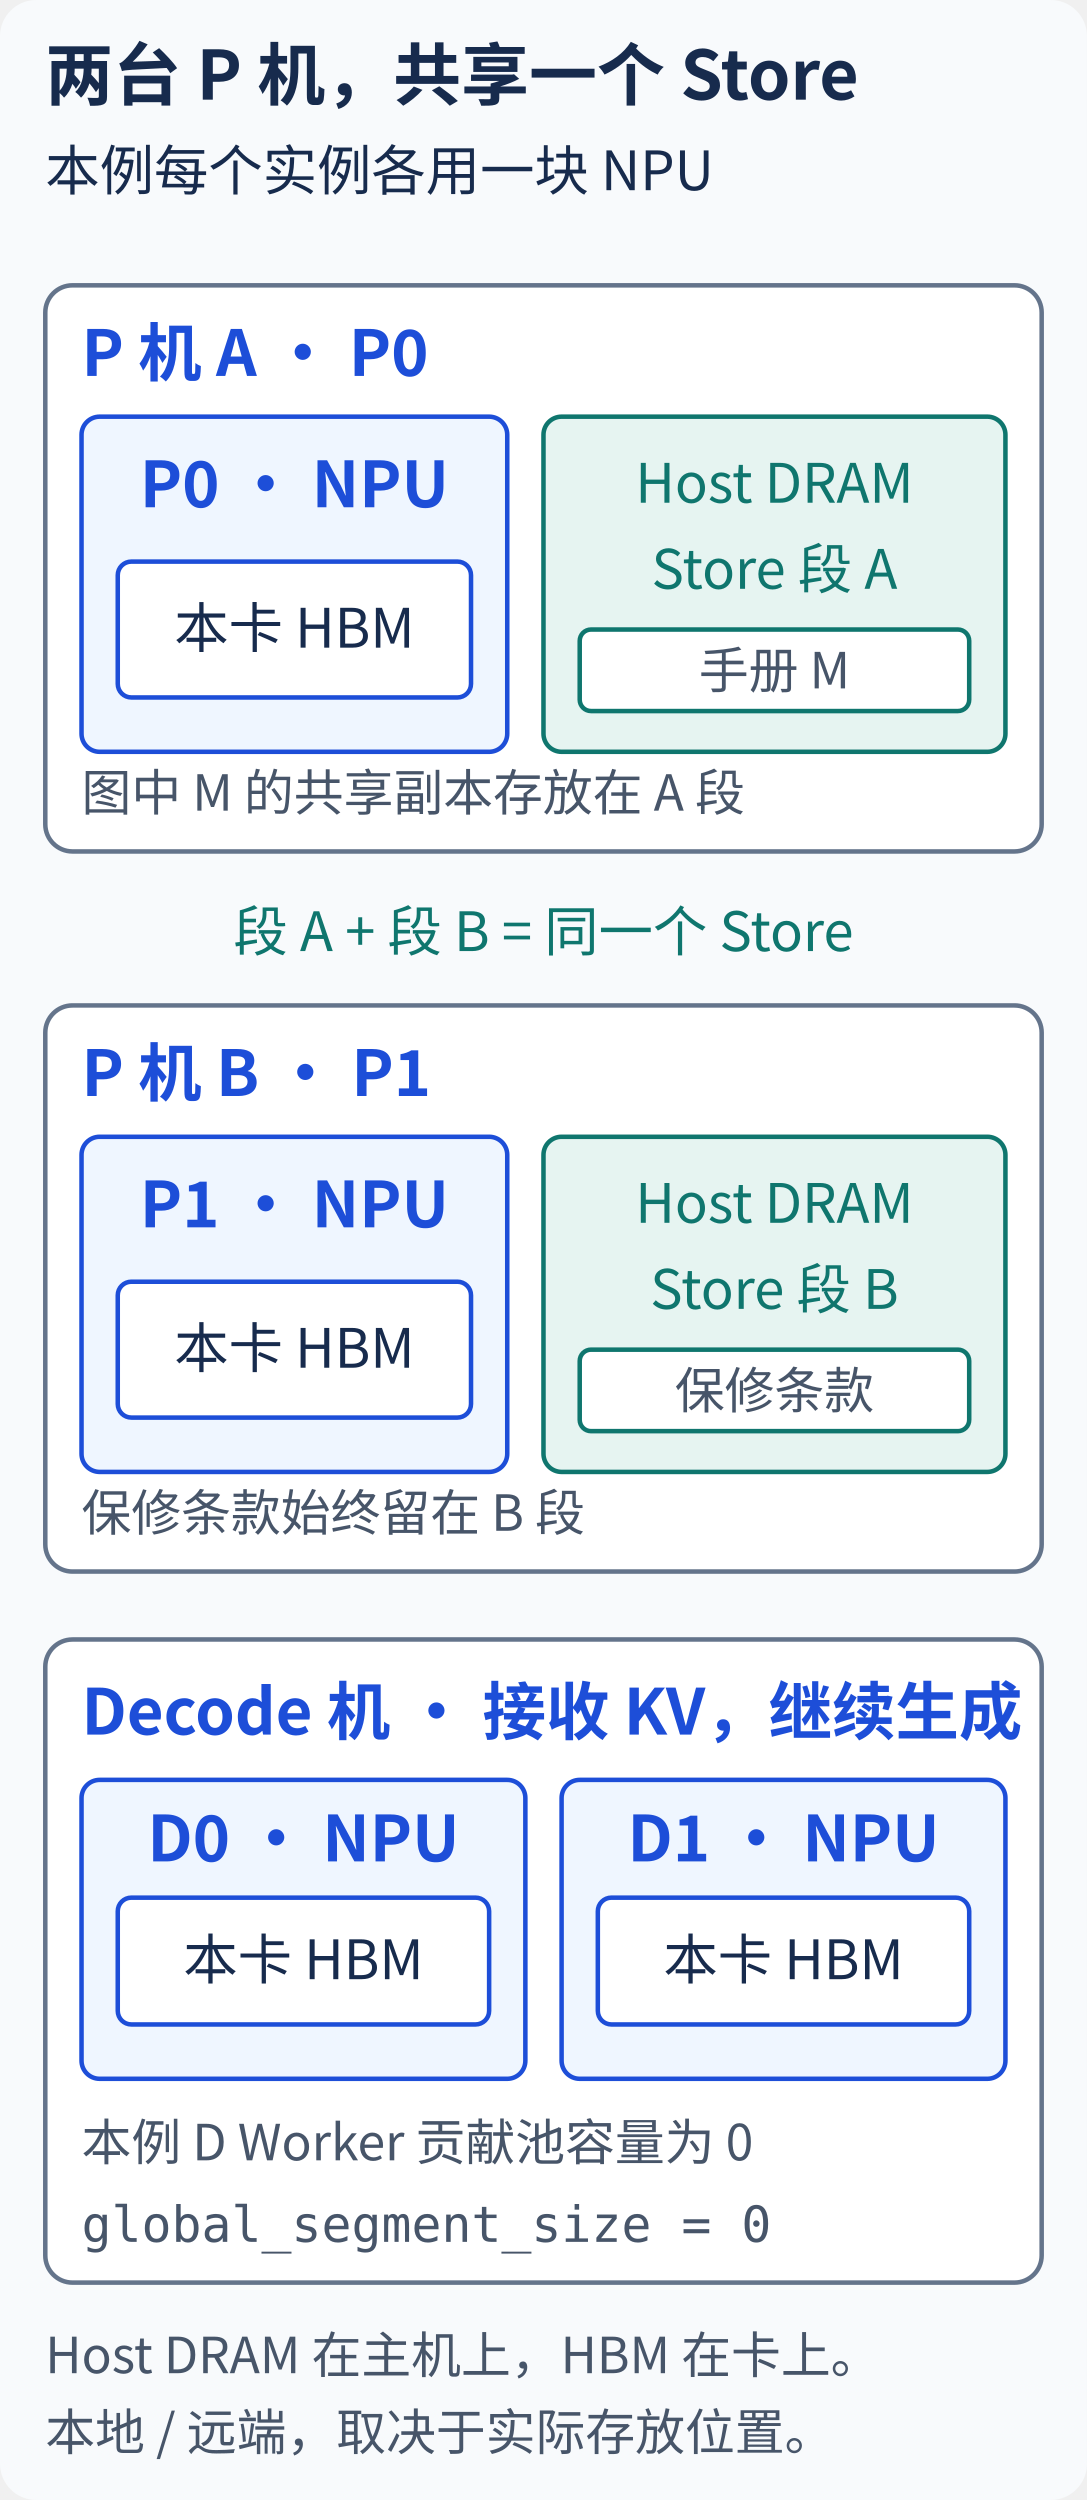
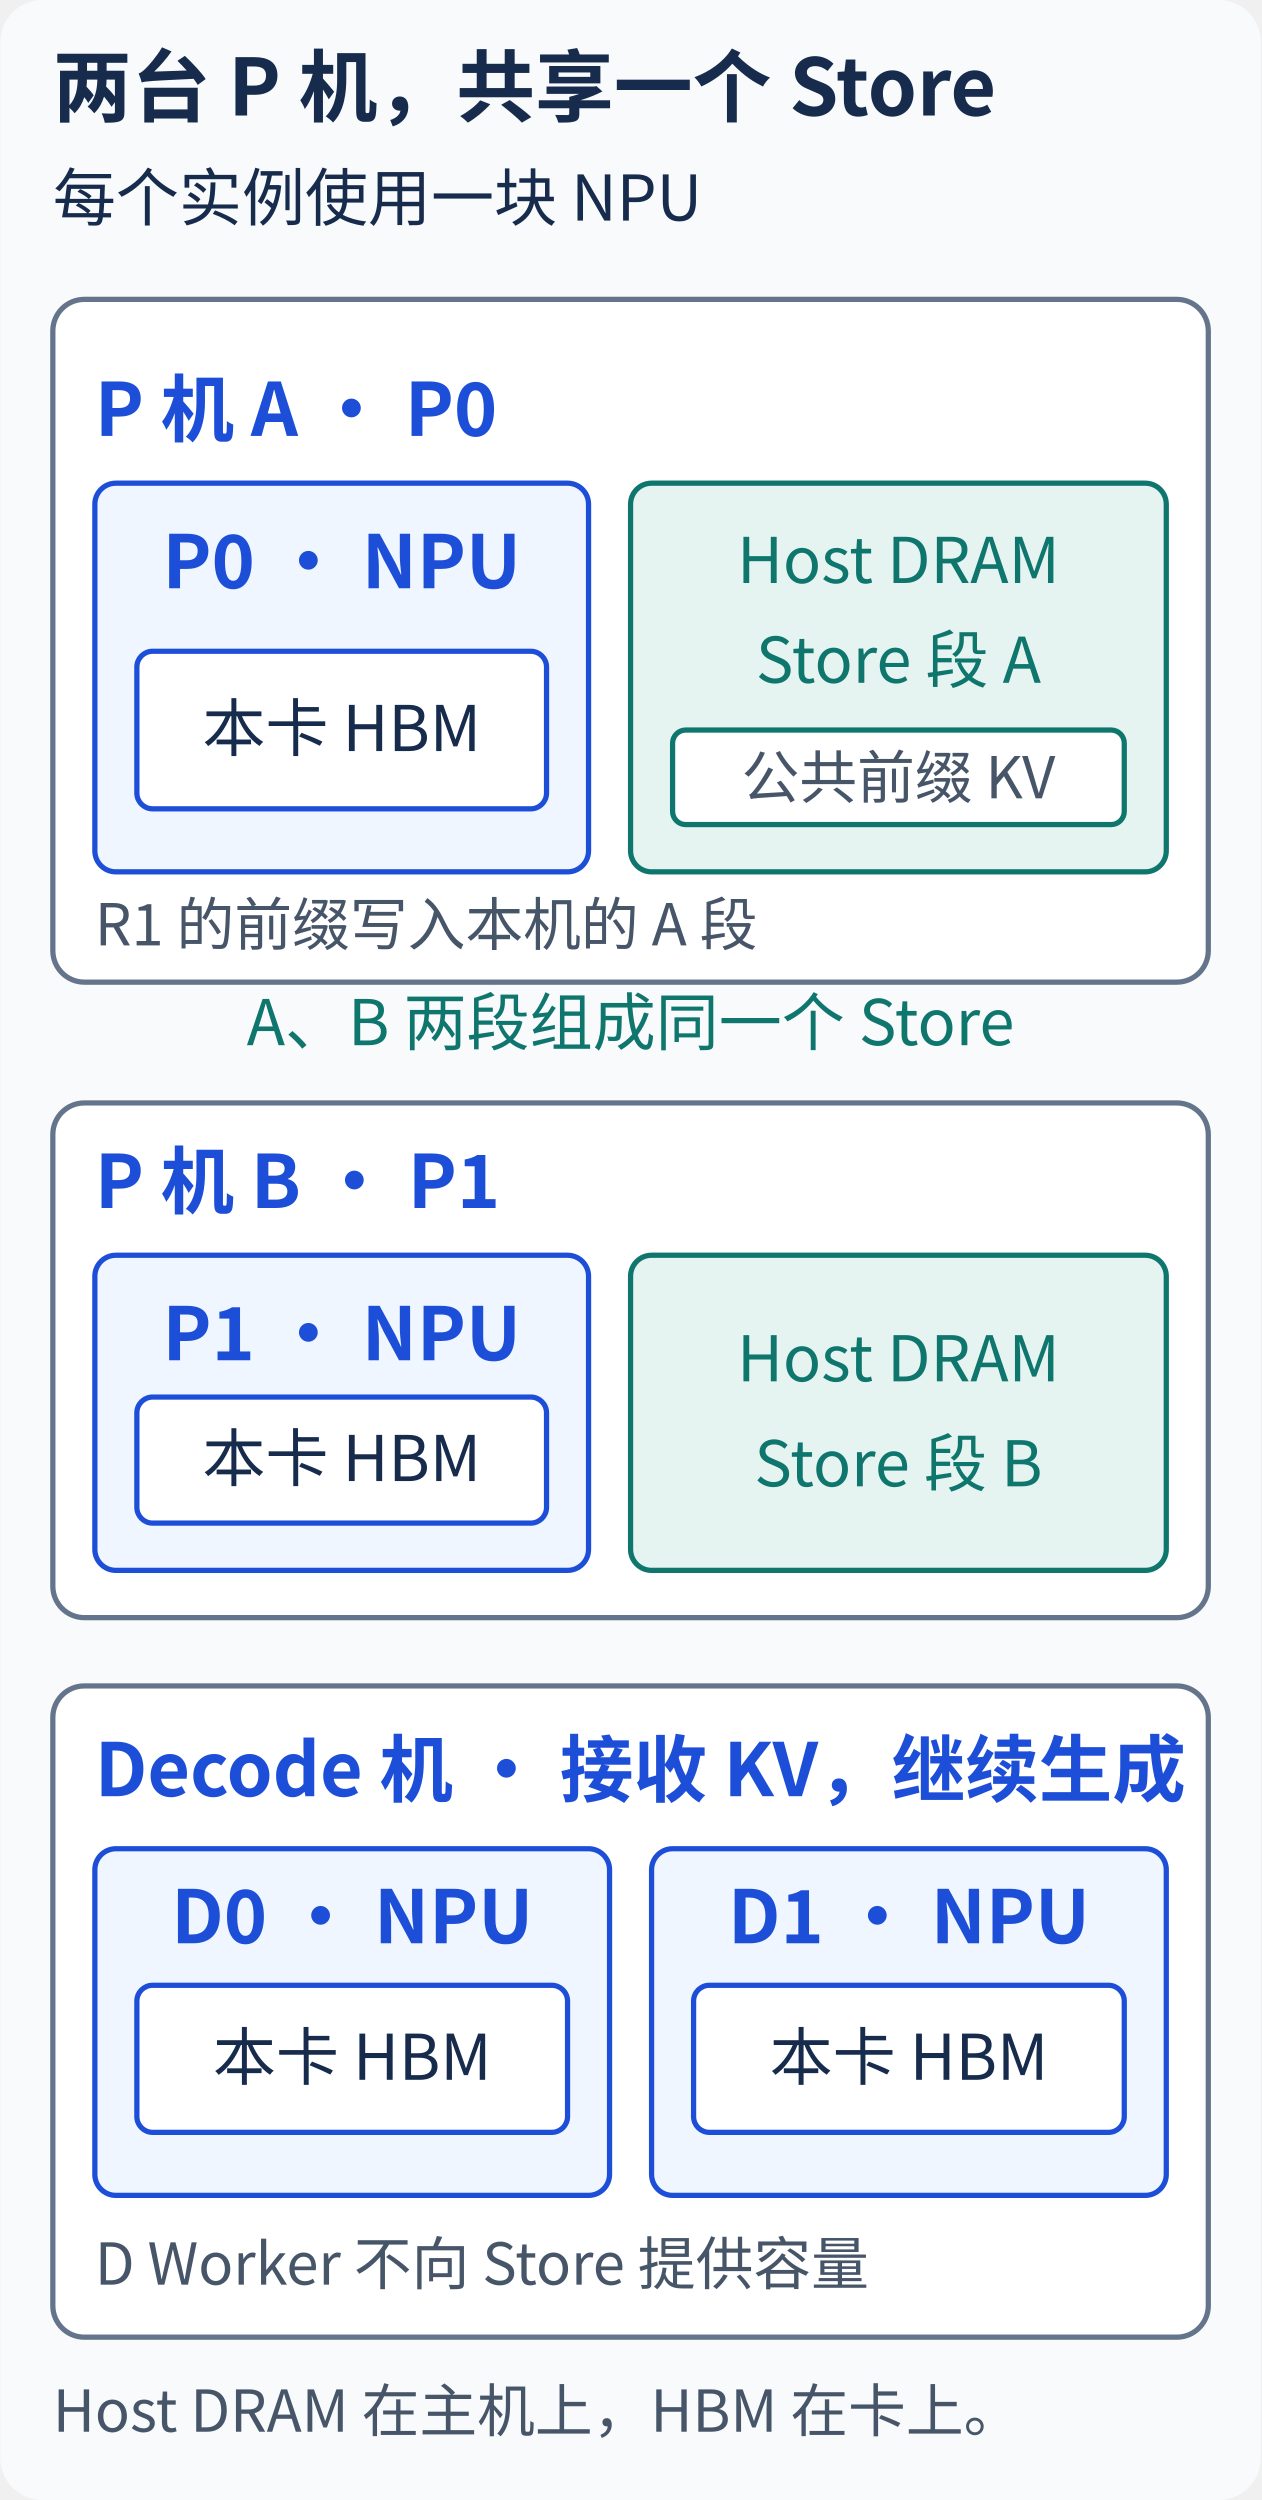
- <svg xmlns="http://www.w3.org/2000/svg" width="340" height="782" viewBox="0 0 480 1104" role="img" aria-labelledby="title desc">
+ <svg xmlns="http://www.w3.org/2000/svg" width="340" height="674" viewBox="0 0 480 952" role="img" aria-labelledby="title desc">
  <defs>
    <style>
    text{font-family:-apple-system,BlinkMacSystemFont,"PingFang SC","Microsoft YaHei","Noto Sans CJK SC",sans-serif;fill:#172b4d}
    .title{font-size:30px;font-weight:700}.heading{font-size:28px;font-weight:700}.body{font-size:24px}.note{font-size:22px;fill:#475569}
    .blue{fill:#1d4ed8}.teal{fill:#0f766e}.center{text-anchor:middle}.mono{font-family:ui-monospace,SFMono-Regular,Menlo,Consolas,monospace}
    .machine{fill:#fff;stroke:#64748b;stroke-width:2}.card{fill:#eff6ff;stroke:#1d4ed8;stroke-width:2}.hbm{fill:#fff;stroke:#1d4ed8;stroke-width:2}.store{fill:#e6f4f1;stroke:#0f766e;stroke-width:2}
  </style>
  </defs>
-   <rect width="480" height="1104" rx="16" fill="#f8fafc" />
+   <rect width="480" height="952" rx="16" fill="#f8fafc" />
  <text x="20" y="44" class="title">两台 P 机，共享一个 Store</text>
-   <text x="20" y="84" class="body">本例每个实例各用一块 NPU</text>
+   <text x="20" y="84" class="body">每个实例使用一块 NPU</text>
  <g id="machine-a">
-     <rect x="20" y="126" width="440" height="250" rx="12" class="machine" />
+     <rect x="20" y="114" width="440" height="260" rx="12" class="machine" />
    <text x="36" y="166" class="heading blue">P 机 A · P0</text>
    <g id="instance-p0">
      <rect x="36" y="184" width="188" height="148" rx="8" class="card" />
      <text x="130" y="224" class="heading blue center">P0 · NPU</text>
      <rect x="52" y="248" width="156" height="60" rx="6" class="hbm" />
      <text x="130" y="286" class="body center">本卡 HBM</text>
    </g>
    <g id="store-segment-a">
      <rect x="240" y="184" width="204" height="148" rx="8" class="store" />
      <text x="342" y="222" class="body teal center">Host DRAM</text>
      <text x="342" y="260" class="body teal center">Store 段 A</text>
      <rect x="256" y="278" width="172" height="36" rx="5" fill="#fff" stroke="#0f766e" stroke-width="2" />
-       <text x="342" y="304" class="note center">手册 M</text>
+       <text x="342" y="304" class="note center">公共前缀 KV</text>
    </g>
-     <text x="36" y="358" class="note">图中 M 的共享副本存放在 A 段</text>
+     <text x="36" y="360" class="note">R1 的前缀写入本机的 A 段</text>
  </g>
-   <text x="240" y="420" class="body teal center">段 A + 段 B = 同一个 Store</text>
-   <g id="machine-b">
-     <rect x="20" y="444" width="440" height="250" rx="12" class="machine" />
+   <text x="240" y="398" class="body teal center">A、B 两段组成同一个 Store</text>
+   <g id="machine-b" transform="translate(0,-24)">
+     <rect x="20" y="444" width="440" height="196" rx="12" class="machine" />
    <text x="36" y="484" class="heading blue">P 机 B · P1</text>
    <g id="instance-p1">
-       <rect x="36" y="502" width="188" height="148" rx="8" class="card" />
+       <rect x="36" y="502" width="188" height="120" rx="8" class="card" />
      <text x="130" y="542" class="heading blue center">P1 · NPU</text>
-       <rect x="52" y="566" width="156" height="60" rx="6" class="hbm" />
-       <text x="130" y="604" class="body center">本卡 HBM</text>
+       <rect x="52" y="556" width="156" height="48" rx="6" class="hbm" />
+       <text x="130" y="588" class="body center">本卡 HBM</text>
    </g>
    <g id="store-segment-b">
-       <rect x="240" y="502" width="204" height="148" rx="8" class="store" />
-       <text x="342" y="540" class="body teal center">Host DRAM</text>
-       <text x="342" y="578" class="body teal center">Store 段 B</text>
-       <rect x="256" y="596" width="172" height="36" rx="5" fill="#fff" stroke="#0f766e" stroke-width="2" />
-       <text x="342" y="622" class="note center">保修条款</text>
+       <rect x="240" y="502" width="204" height="120" rx="8" class="store" />
+       <text x="342" y="550" class="body teal center">Host DRAM</text>
+       <text x="342" y="590" class="body teal center">Store 段 B</text>
    </g>
-     <text x="36" y="676" class="note">保修条款始终留在 B 段</text>
  </g>
-   <g id="decode-machine">
-     <rect x="20" y="724" width="440" height="284" rx="12" class="machine" />
+   <g id="decode-machine" transform="translate(0,-82)">
+     <rect x="20" y="724" width="440" height="248" rx="12" class="machine" />
    <text x="36" y="766" class="heading blue">Decode 机 · 接收 KV，继续生成</text>
    <g id="instance-d0">
      <rect x="36" y="786" width="196" height="132" rx="8" class="card" />
      <text x="134" y="822" class="heading blue center">D0 · NPU</text>
      <rect x="52" y="838" width="164" height="56" rx="6" class="hbm" />
      <text x="134" y="874" class="body center">本卡 HBM</text>
    </g>
    <g id="instance-d1">
      <rect x="248" y="786" width="196" height="132" rx="8" class="card" />
      <text x="346" y="822" class="heading blue center">D1 · NPU</text>
      <rect x="264" y="838" width="164" height="56" rx="6" class="hbm" />
      <text x="346" y="874" class="body center">本卡 HBM</text>
    </g>
-     <text x="36" y="954" class="note">本例 D Worker 贡献池容量为 0</text>
-     <text x="36" y="990" class="note mono">global_segment_size = 0</text>
+     <text x="36" y="952" class="note">D Worker 不向 Store 提供容量</text>
  </g>
-   <text x="20" y="1048" class="note">Host DRAM 在主机上，HBM 在卡上。</text>
-   <text x="20" y="1082" class="note">本地 / 远端，取决于实际存放位置。</text>
+   <text x="20" y="926" class="note">Host DRAM 在主机上，HBM 在卡上。</text>
</svg>
